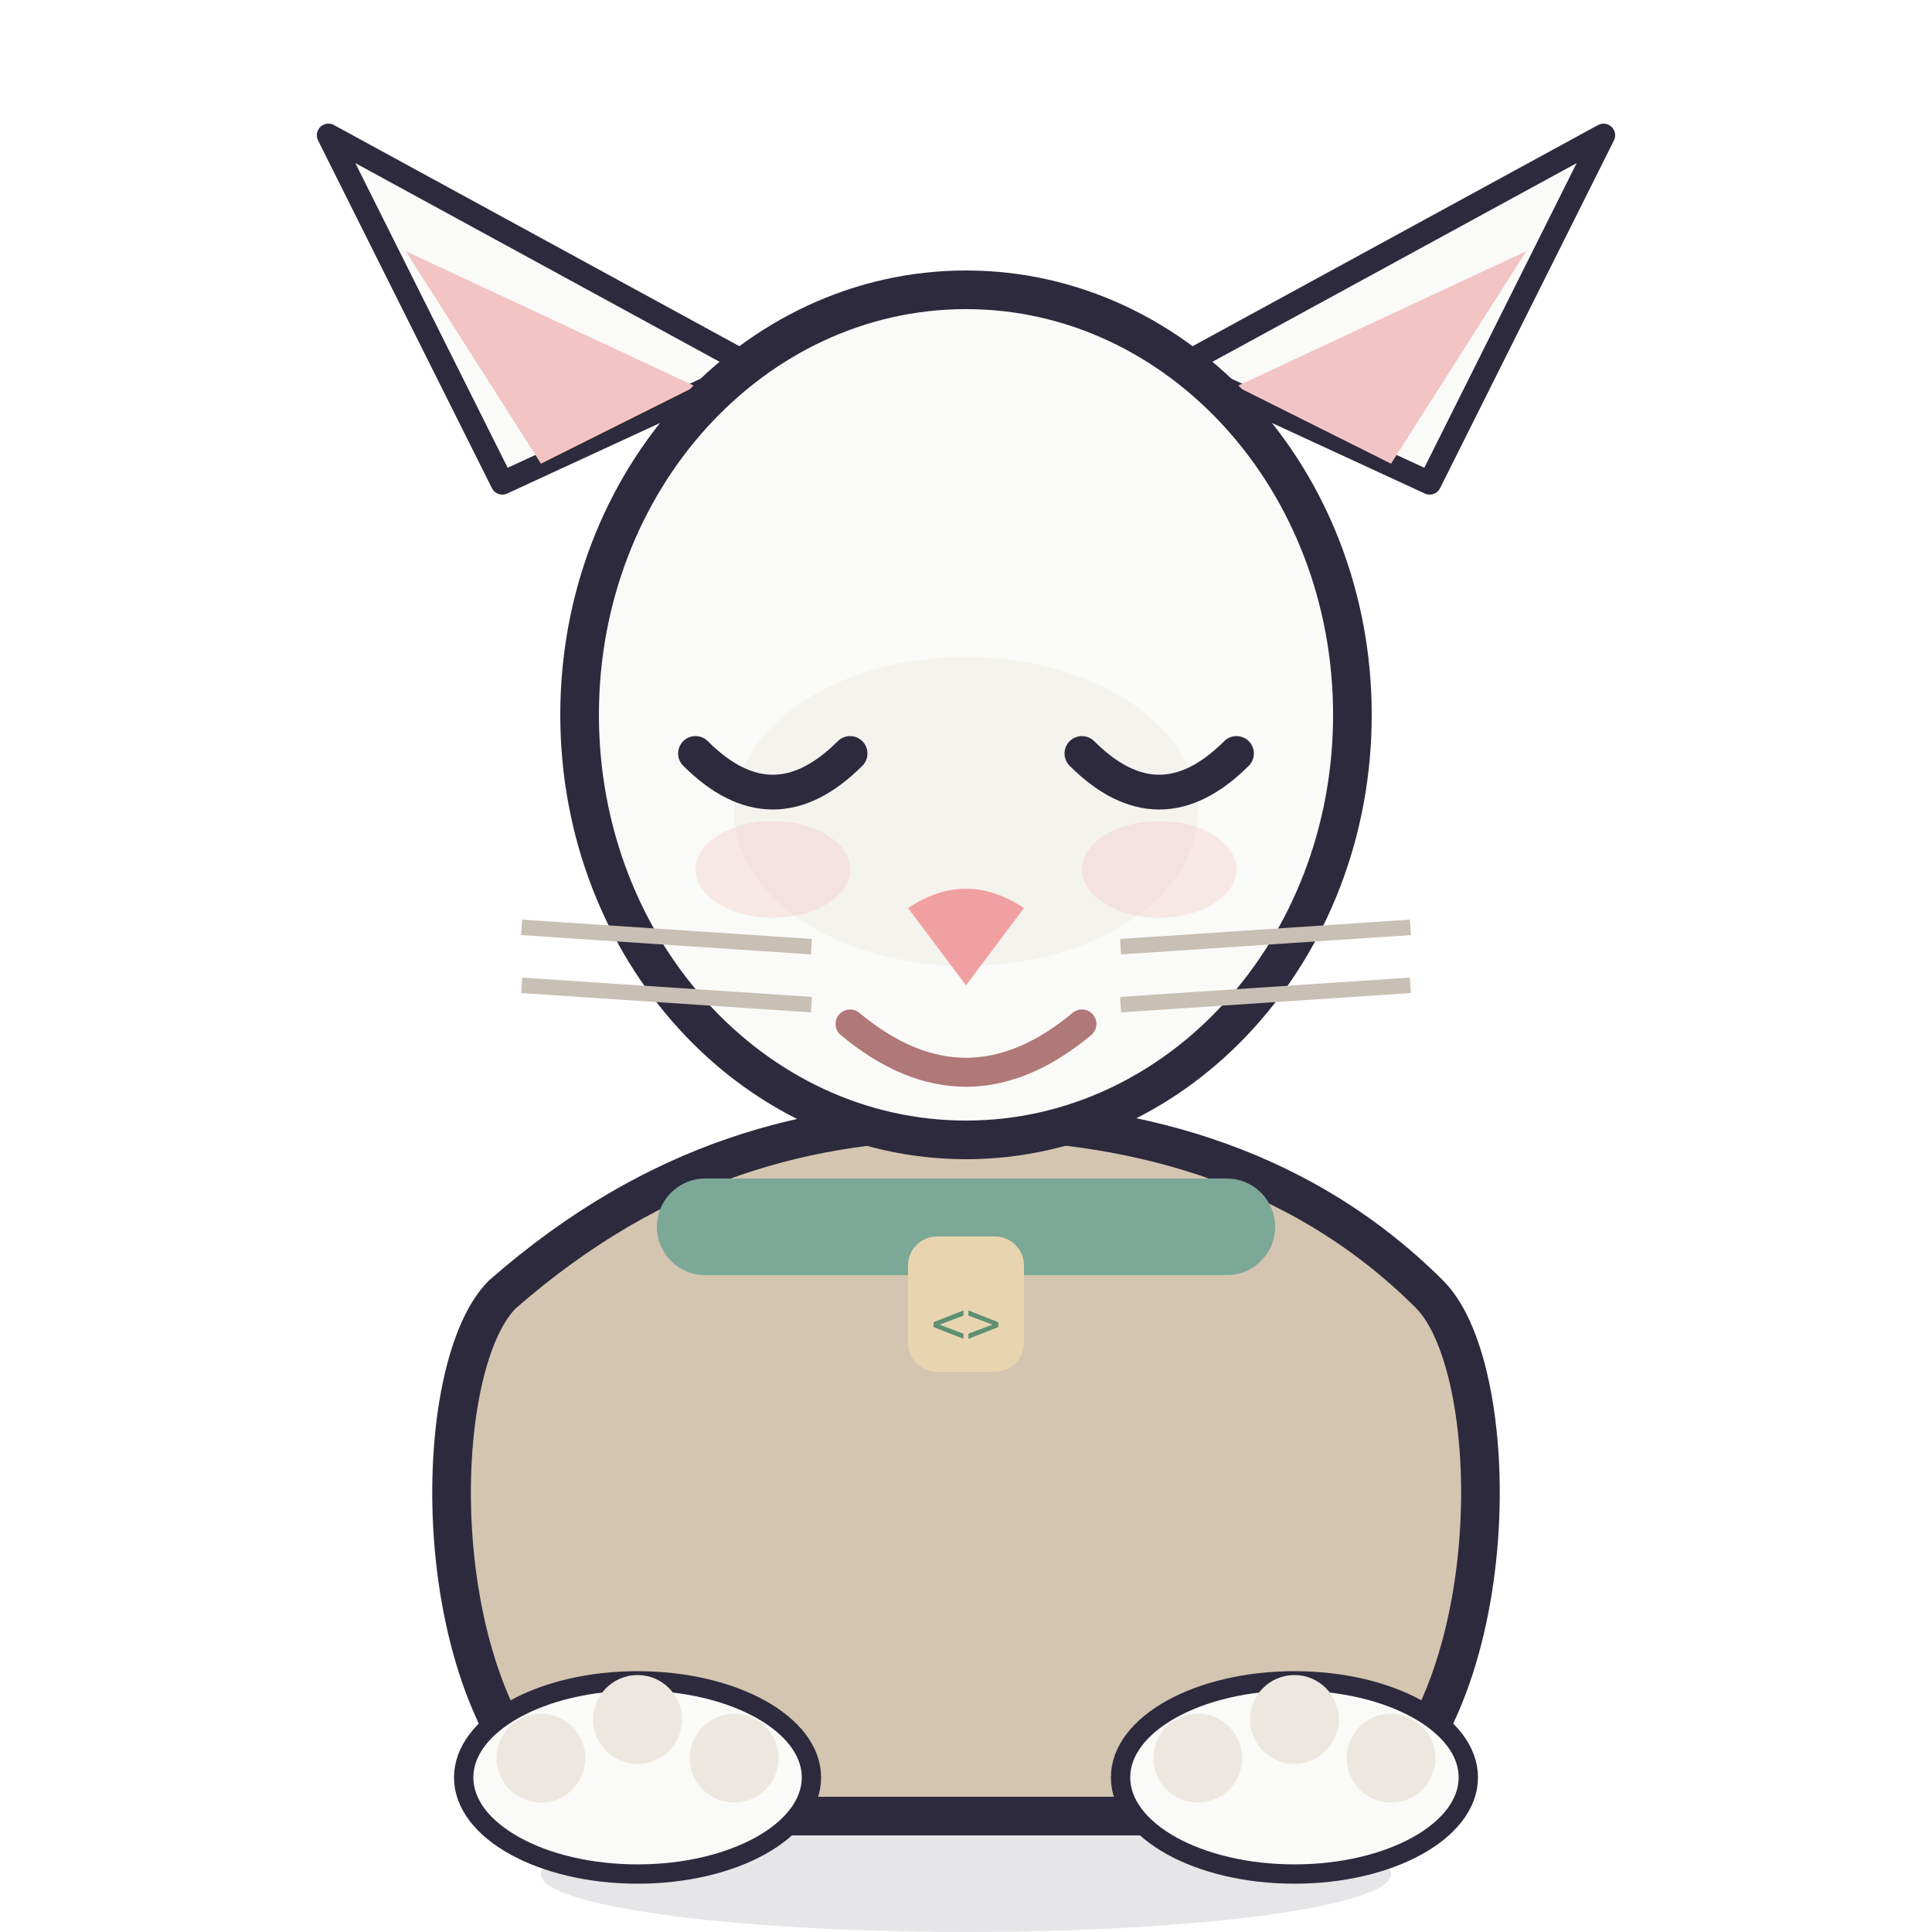
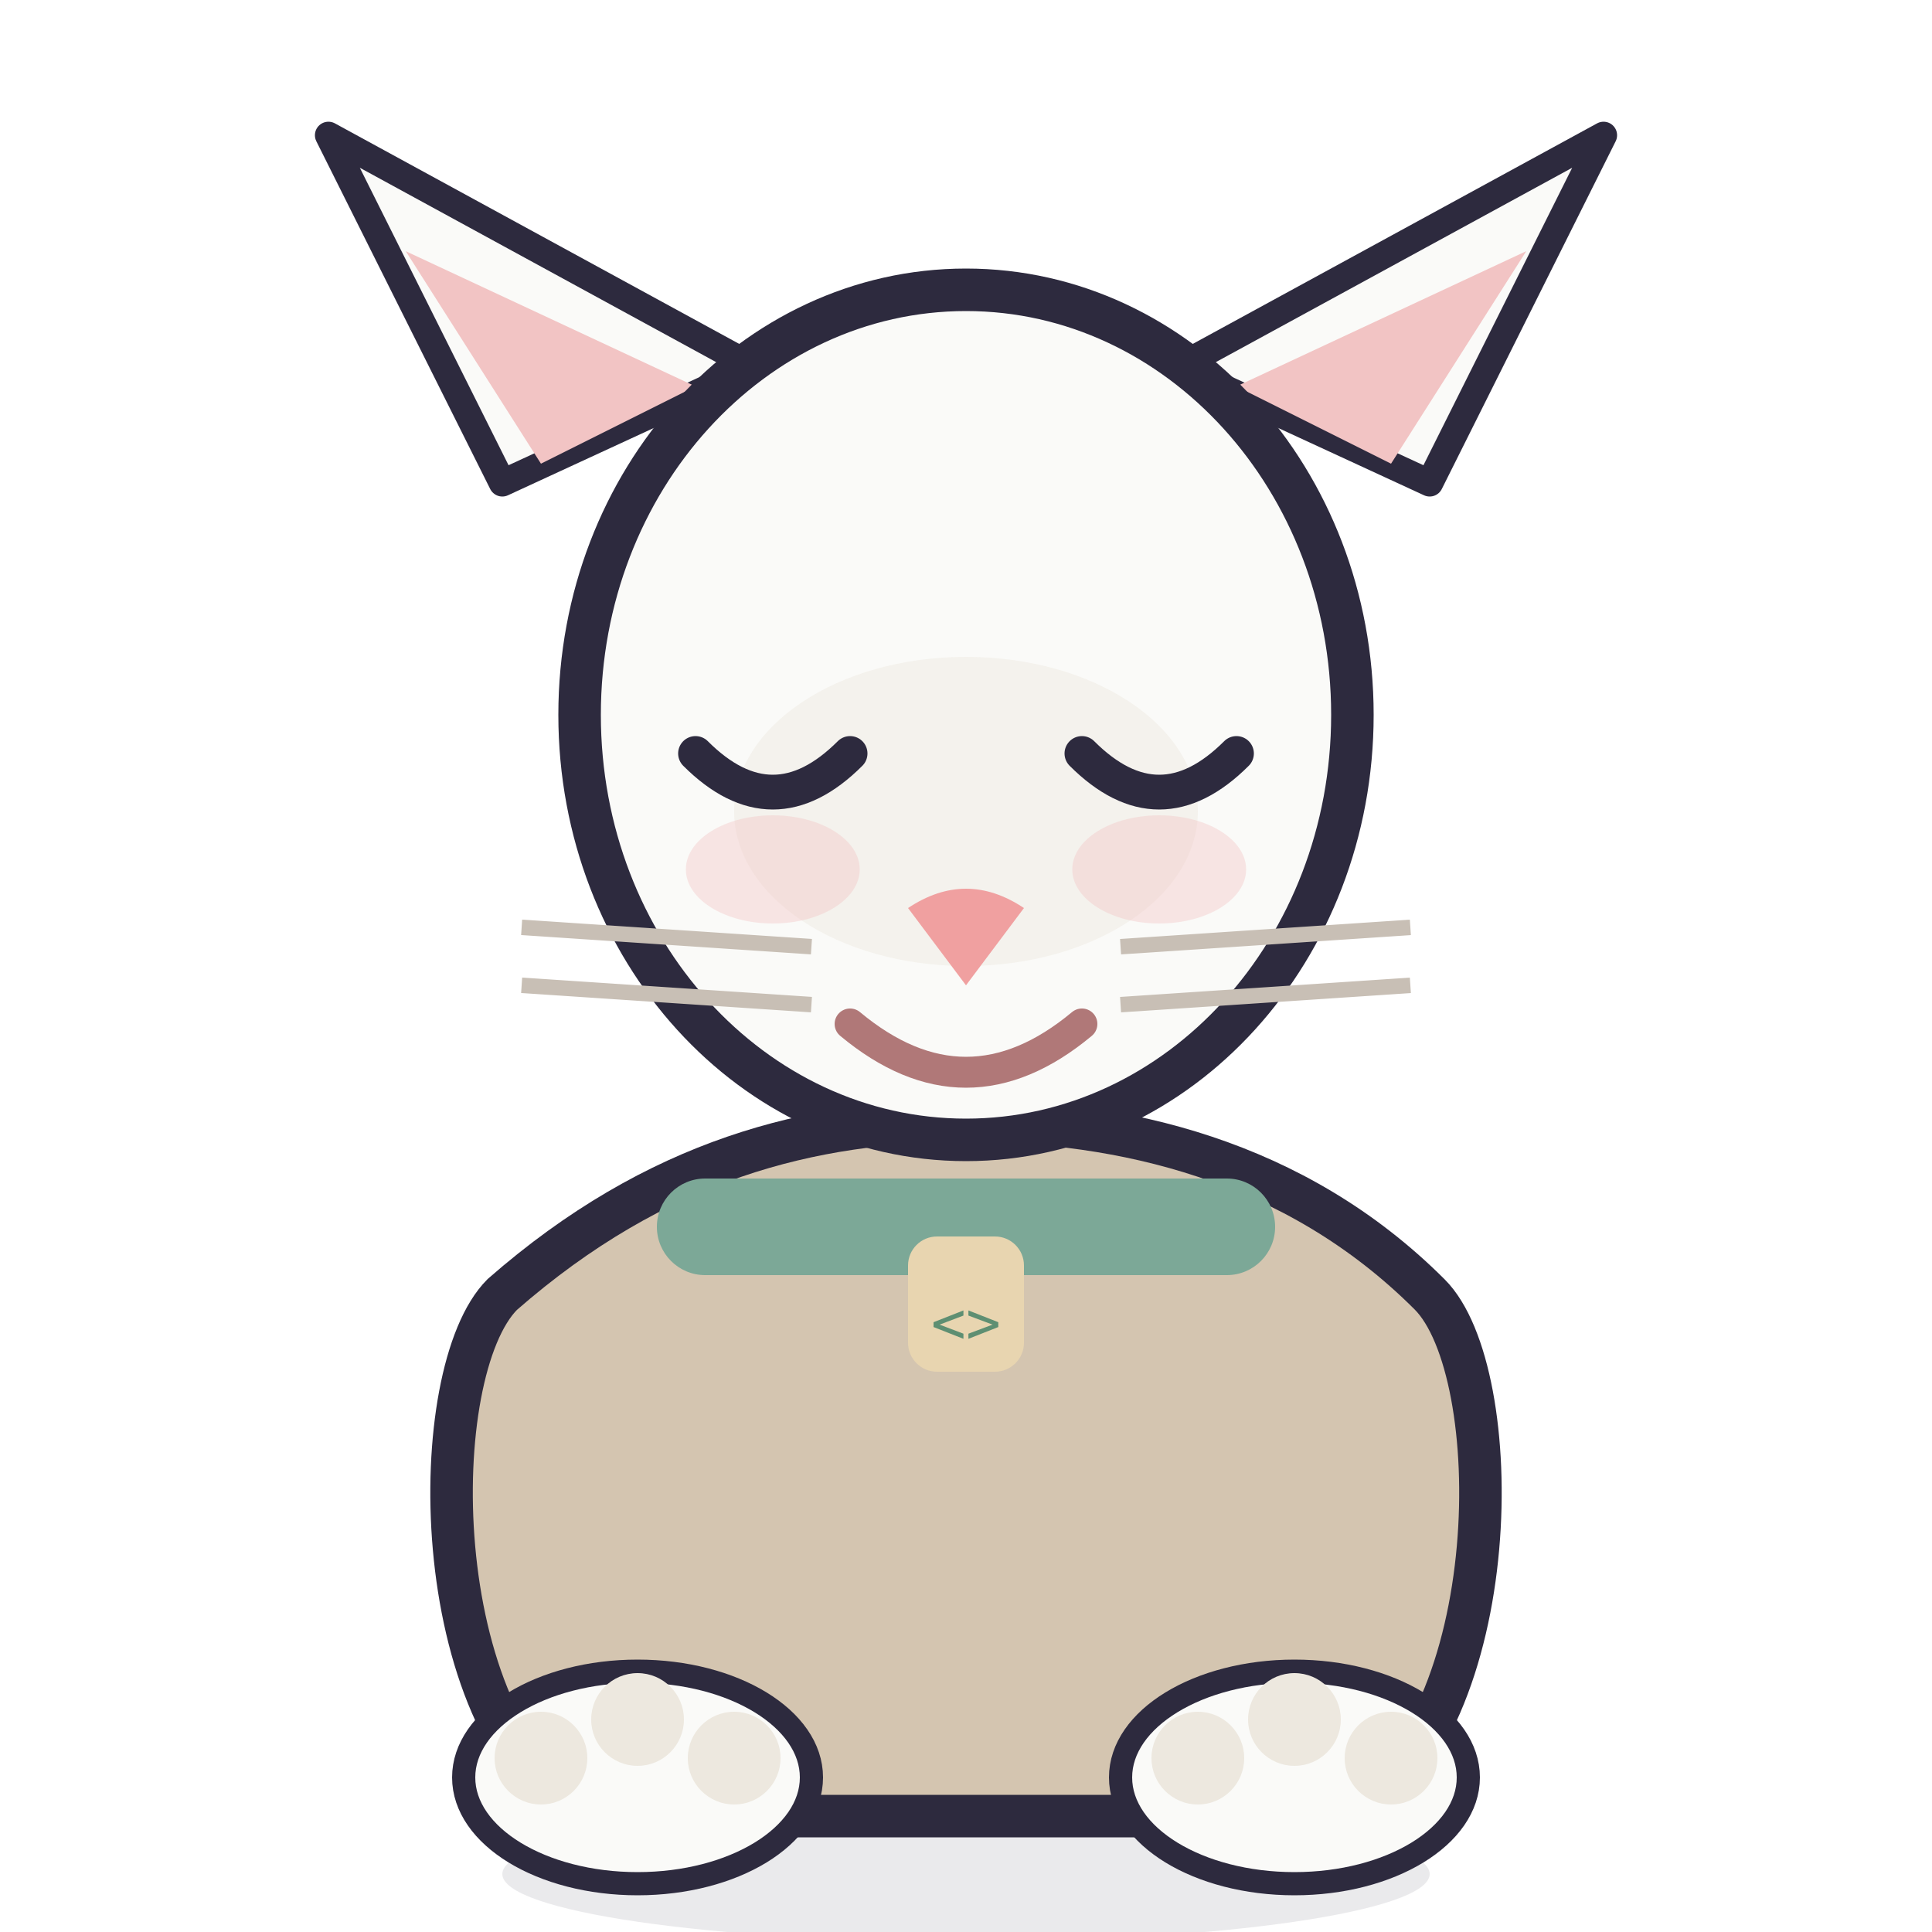
<svg xmlns="http://www.w3.org/2000/svg" viewBox="0 0 100 100" width="100" height="100" role="img" aria-label="Staff Casey, blink">
-   <ellipse cx="50" cy="97" rx="22" ry="3" fill="#2D2A3E" opacity="0.12" />
-   <path d="M26,67 C22,71 22,89 30,94 L70,94 C78,89 78,71 74,67 C67,60 58,58 50,58 C42,58 34,60 26,67 Z" fill="#D4C5B0" stroke="#2D2A3E" stroke-width="2" stroke-linejoin="round" />
-   <rect x="34" y="61" width="32" height="5" rx="2.5" fill="#7CA897" />
-   <rect x="47" y="64" width="6" height="7" rx="1.5" fill="#E8D5B0" />
-   <text x="50" y="69.5" text-anchor="middle" font-family="monospace" font-size="3" fill="#5E8F72">&lt;&gt;</text>
-   <ellipse cx="33" cy="92" rx="9" ry="5" fill="#FAFAF8" stroke="#2D2A3E" stroke-width="1" />
-   <circle cx="28" cy="91" r="2.3" fill="#EDE8DF" />
-   <circle cx="33" cy="89" r="2.3" fill="#EDE8DF" />
-   <circle cx="38" cy="91" r="2.3" fill="#EDE8DF" />
-   <ellipse cx="67" cy="92" rx="9" ry="5" fill="#FAFAF8" stroke="#2D2A3E" stroke-width="1" />
-   <circle cx="62" cy="91" r="2.3" fill="#EDE8DF" />
-   <circle cx="67" cy="89" r="2.3" fill="#EDE8DF" />
-   <circle cx="72" cy="91" r="2.3" fill="#EDE8DF" />
+   <ellipse cx="50" cy="97" rx="24" ry="3.5" fill="#2D2A3E" opacity="0.1" />
  <g>
-     <path d="M26,25 L17,7 L39,19 Z" fill="#FAFAF8" stroke="#2D2A3E" stroke-width="1.2" stroke-linejoin="round" />
-     <path d="M28,24 L21,13 L36,20 Z" fill="#F2C4C4" />
-     <path d="M74,25 L83,7 L61,19 Z" fill="#FAFAF8" stroke="#2D2A3E" stroke-width="1.2" stroke-linejoin="round" />
-     <path d="M72,24 L79,13 L64,20 Z" fill="#F2C4C4" />
-     <ellipse cx="50" cy="37" rx="20" ry="22" fill="#FAFAF8" stroke="#2D2A3E" stroke-width="2" stroke-linejoin="round" />
-     <ellipse cx="50" cy="42" rx="12" ry="8" fill="#EDE8DF" opacity="0.4" />
-     <ellipse cx="40" cy="45" rx="4" ry="2.5" fill="#F2C4C4" opacity="0.35" />
-     <ellipse cx="60" cy="45" rx="4" ry="2.5" fill="#F2C4C4" opacity="0.35" />
-     <path d="M36,39 Q40,43 44,39" stroke="#2D2A3E" stroke-width="1.8" fill="none" stroke-linecap="round" />
-     <path d="M56,39 Q60,43 64,39" stroke="#2D2A3E" stroke-width="1.8" fill="none" stroke-linecap="round" />
-     <path d="M47,47 L50 51 L53,47 Q50,45 47,47 Z" fill="#F0A0A0" />
-     <path d="M44,53 Q50,58 56,53" stroke="#B07878" stroke-width="1.5" fill="none" stroke-linecap="round" />
-     <line x1="27" y1="48" x2="42" y2="49" stroke="#C8BFB5" stroke-width="0.8" />
-     <line x1="27" y1="51" x2="42" y2="52" stroke="#C8BFB5" stroke-width="0.8" />
-     <line x1="58" y1="49" x2="73" y2="48" stroke="#C8BFB5" stroke-width="0.8" />
-     <line x1="58" y1="52" x2="73" y2="51" stroke="#C8BFB5" stroke-width="0.8" />
+     <path d="M26,67 C22,71 22,89 30,94 L70,94 C78,89 78,71 74,67 C67,60 58,58 50,58 C42,58 34,60 26,67 Z" fill="#D4C5B0" stroke="#2D2A3E" stroke-width="2.2" stroke-linejoin="round" />
+     <rect x="34" y="61" width="32" height="5" rx="2.5" fill="#7CA897" />
+     <rect x="47" y="64" width="6" height="7" rx="1.5" fill="#E8D5B0" />
+     <text x="50" y="69.5" text-anchor="middle" font-family="monospace" font-size="3" fill="#5E8F72">&lt;&gt;</text>
+     <ellipse cx="33" cy="92" rx="9" ry="5.5" fill="#FAFAF8" stroke="#2D2A3E" stroke-width="1.2" />
+     <circle cx="28" cy="91" r="2.4" fill="#EDE8DF" />
+     <circle cx="33" cy="89" r="2.4" fill="#EDE8DF" />
+     <circle cx="38" cy="91" r="2.4" fill="#EDE8DF" />
+     <ellipse cx="67" cy="92" rx="9" ry="5.5" fill="#FAFAF8" stroke="#2D2A3E" stroke-width="1.2" />
+     <circle cx="62" cy="91" r="2.4" fill="#EDE8DF" />
+     <circle cx="67" cy="89" r="2.4" fill="#EDE8DF" />
+     <circle cx="72" cy="91" r="2.4" fill="#EDE8DF" />
+     <g>
+       <path d="M26,25 L17,7 L39,19 Z" fill="#FAFAF8" stroke="#2D2A3E" stroke-width="1.4" stroke-linejoin="round" />
+       <path d="M28,24 L21,13 L36,20 Z" fill="#F2C4C4" />
+       <path d="M74,25 L83,7 L61,19 Z" fill="#FAFAF8" stroke="#2D2A3E" stroke-width="1.4" stroke-linejoin="round" />
+       <path d="M72,24 L79,13 L64,20 Z" fill="#F2C4C4" />
+       <ellipse cx="50" cy="37" rx="20" ry="22" fill="#FAFAF8" stroke="#2D2A3E" stroke-width="2.2" stroke-linejoin="round" />
+       <ellipse cx="50" cy="42" rx="12" ry="8" fill="#EDE8DF" opacity="0.45" />
+       <ellipse cx="40" cy="45" rx="4.5" ry="2.8" fill="#F2C4C4" opacity="0.4" />
+       <ellipse cx="60" cy="45" rx="4.5" ry="2.8" fill="#F2C4C4" opacity="0.4" />
+       <path d="M36,39 Q40,43 44,39" stroke="#2D2A3E" stroke-width="1.8" fill="none" stroke-linecap="round" />
+       <path d="M56,39 Q60,43 64,39" stroke="#2D2A3E" stroke-width="1.8" fill="none" stroke-linecap="round" />
+       <path d="M47,47 L50 51 L53,47 Q50,45 47,47 Z" fill="#F0A0A0" />
+       <path d="M44,53 Q50,58 56,53" stroke="#B07878" stroke-width="1.6" fill="none" stroke-linecap="round" />
+       <line x1="27" y1="48" x2="42" y2="49" stroke="#C8BFB5" stroke-width="0.8" />
+       <line x1="27" y1="51" x2="42" y2="52" stroke="#C8BFB5" stroke-width="0.8" />
+       <line x1="58" y1="49" x2="73" y2="48" stroke="#C8BFB5" stroke-width="0.8" />
+       <line x1="58" y1="52" x2="73" y2="51" stroke="#C8BFB5" stroke-width="0.8" />
+     </g>
  </g>
</svg>
